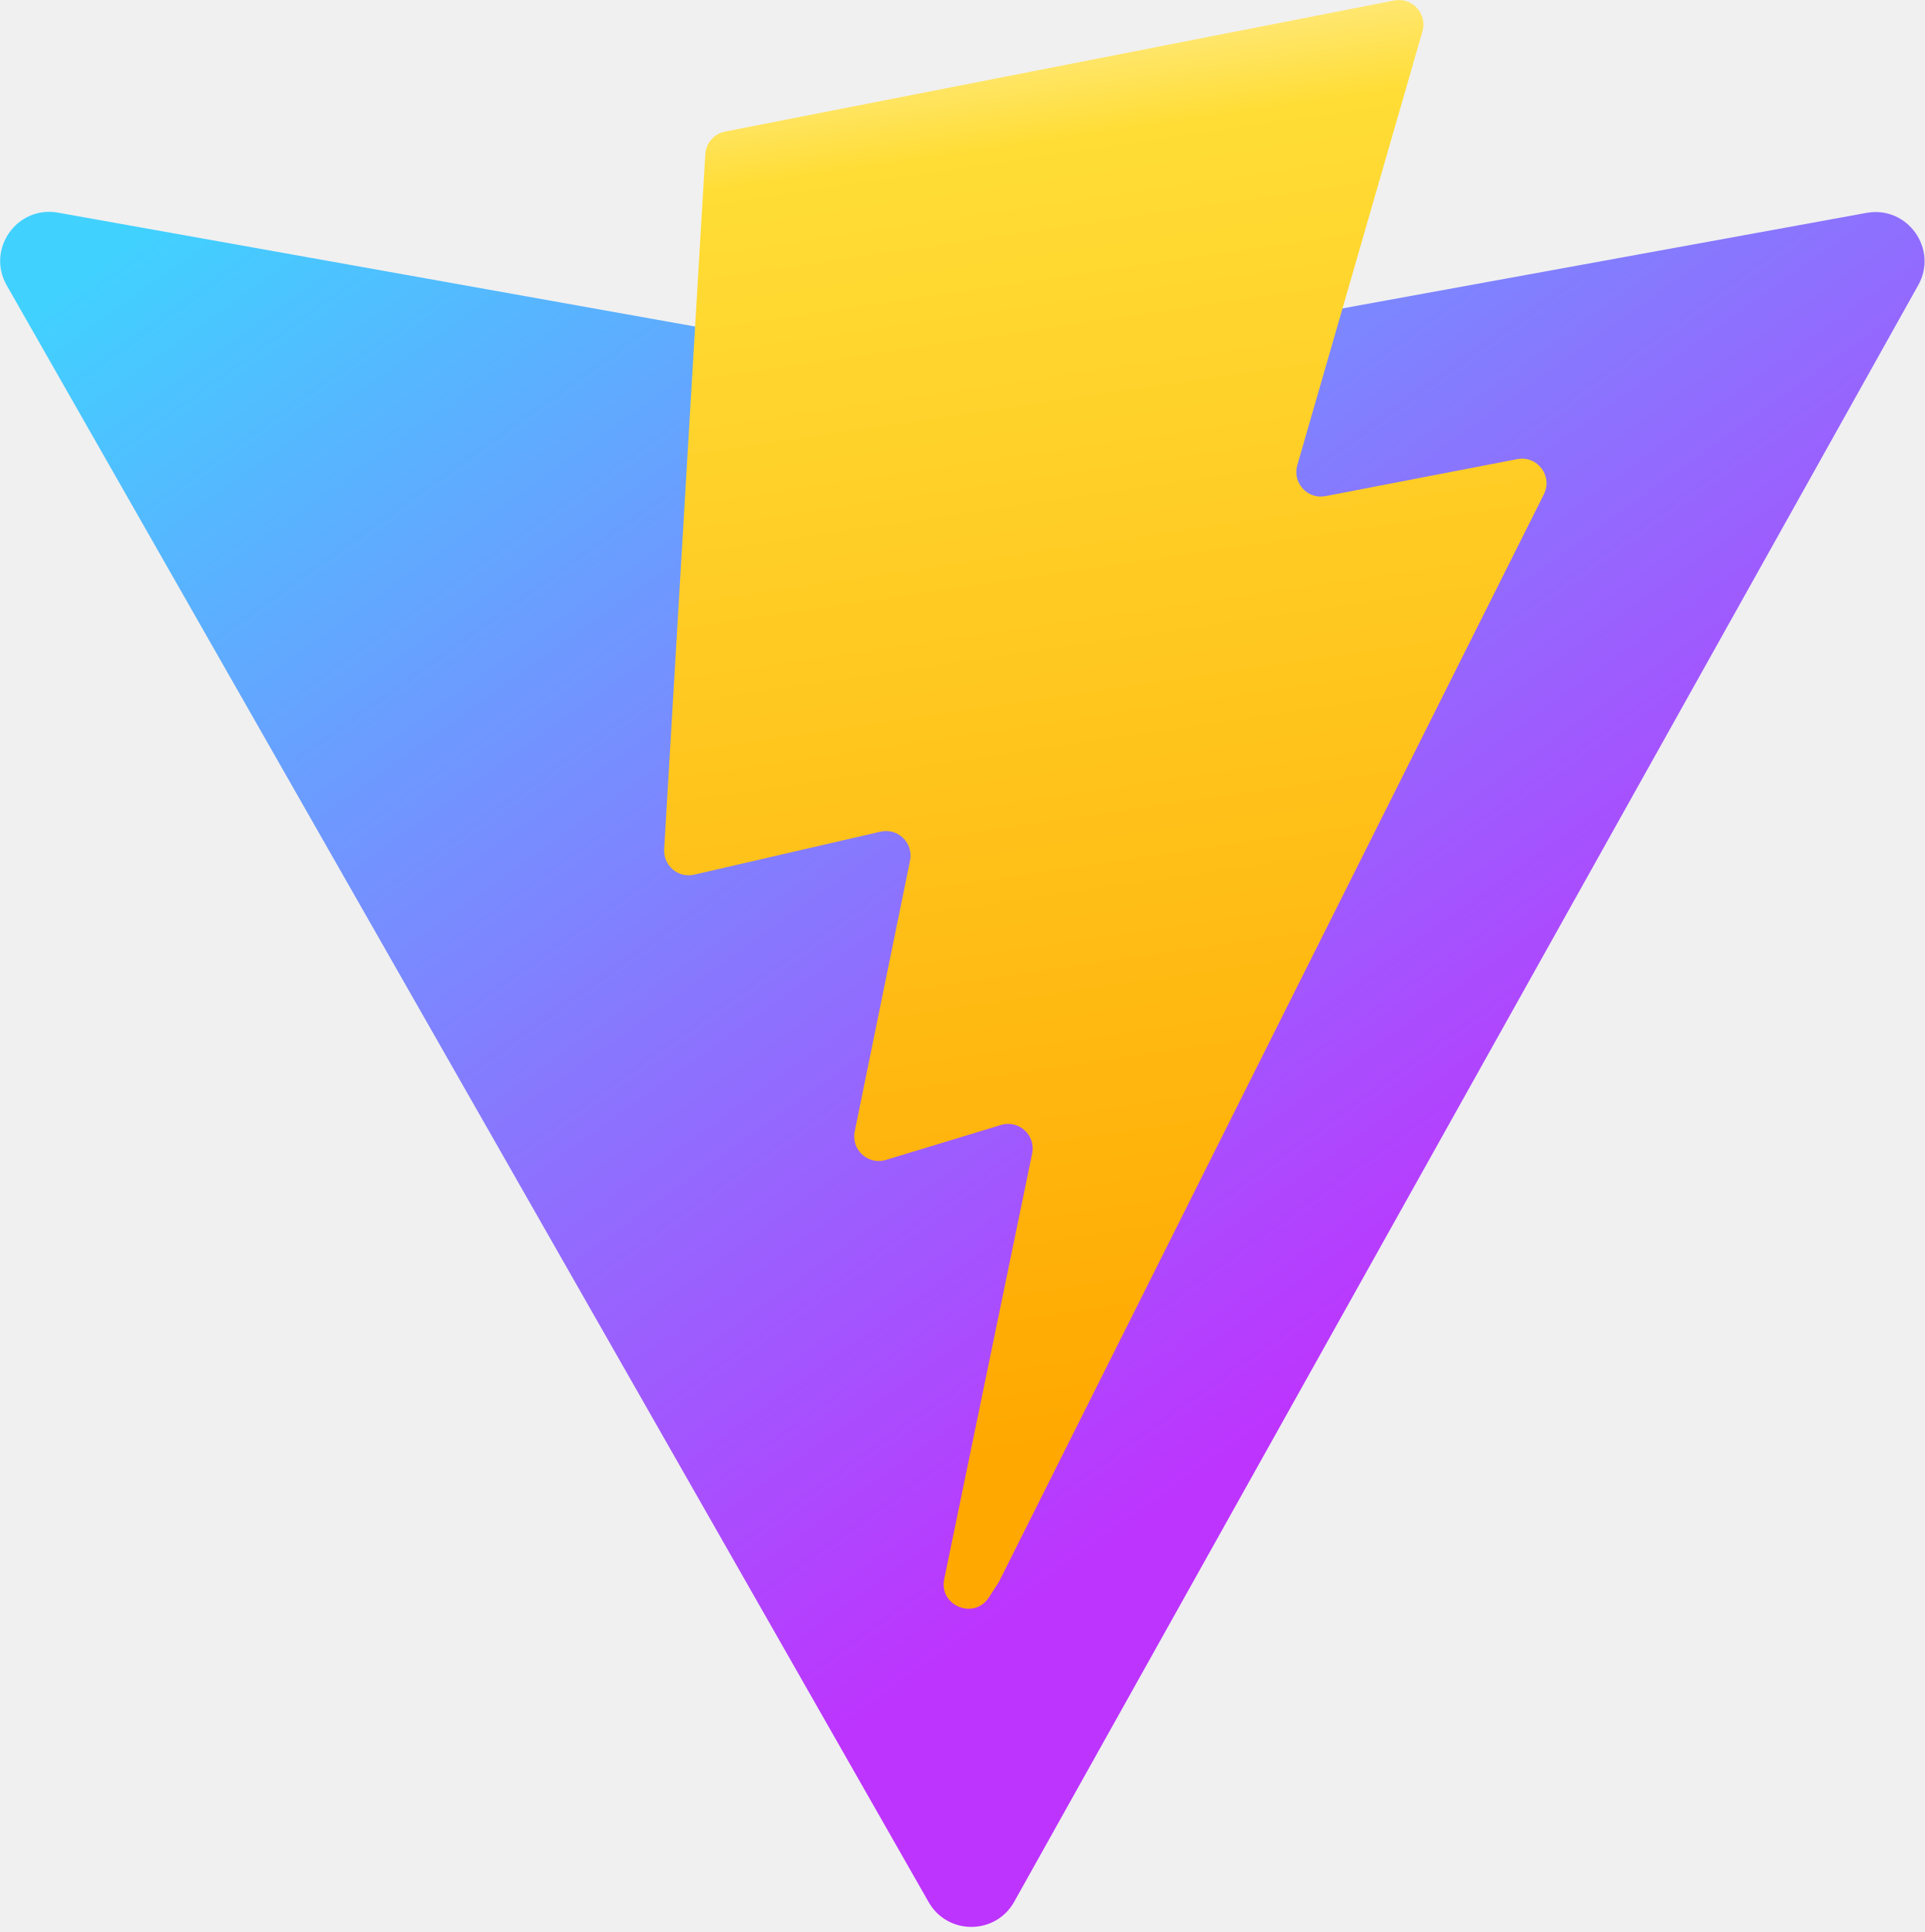
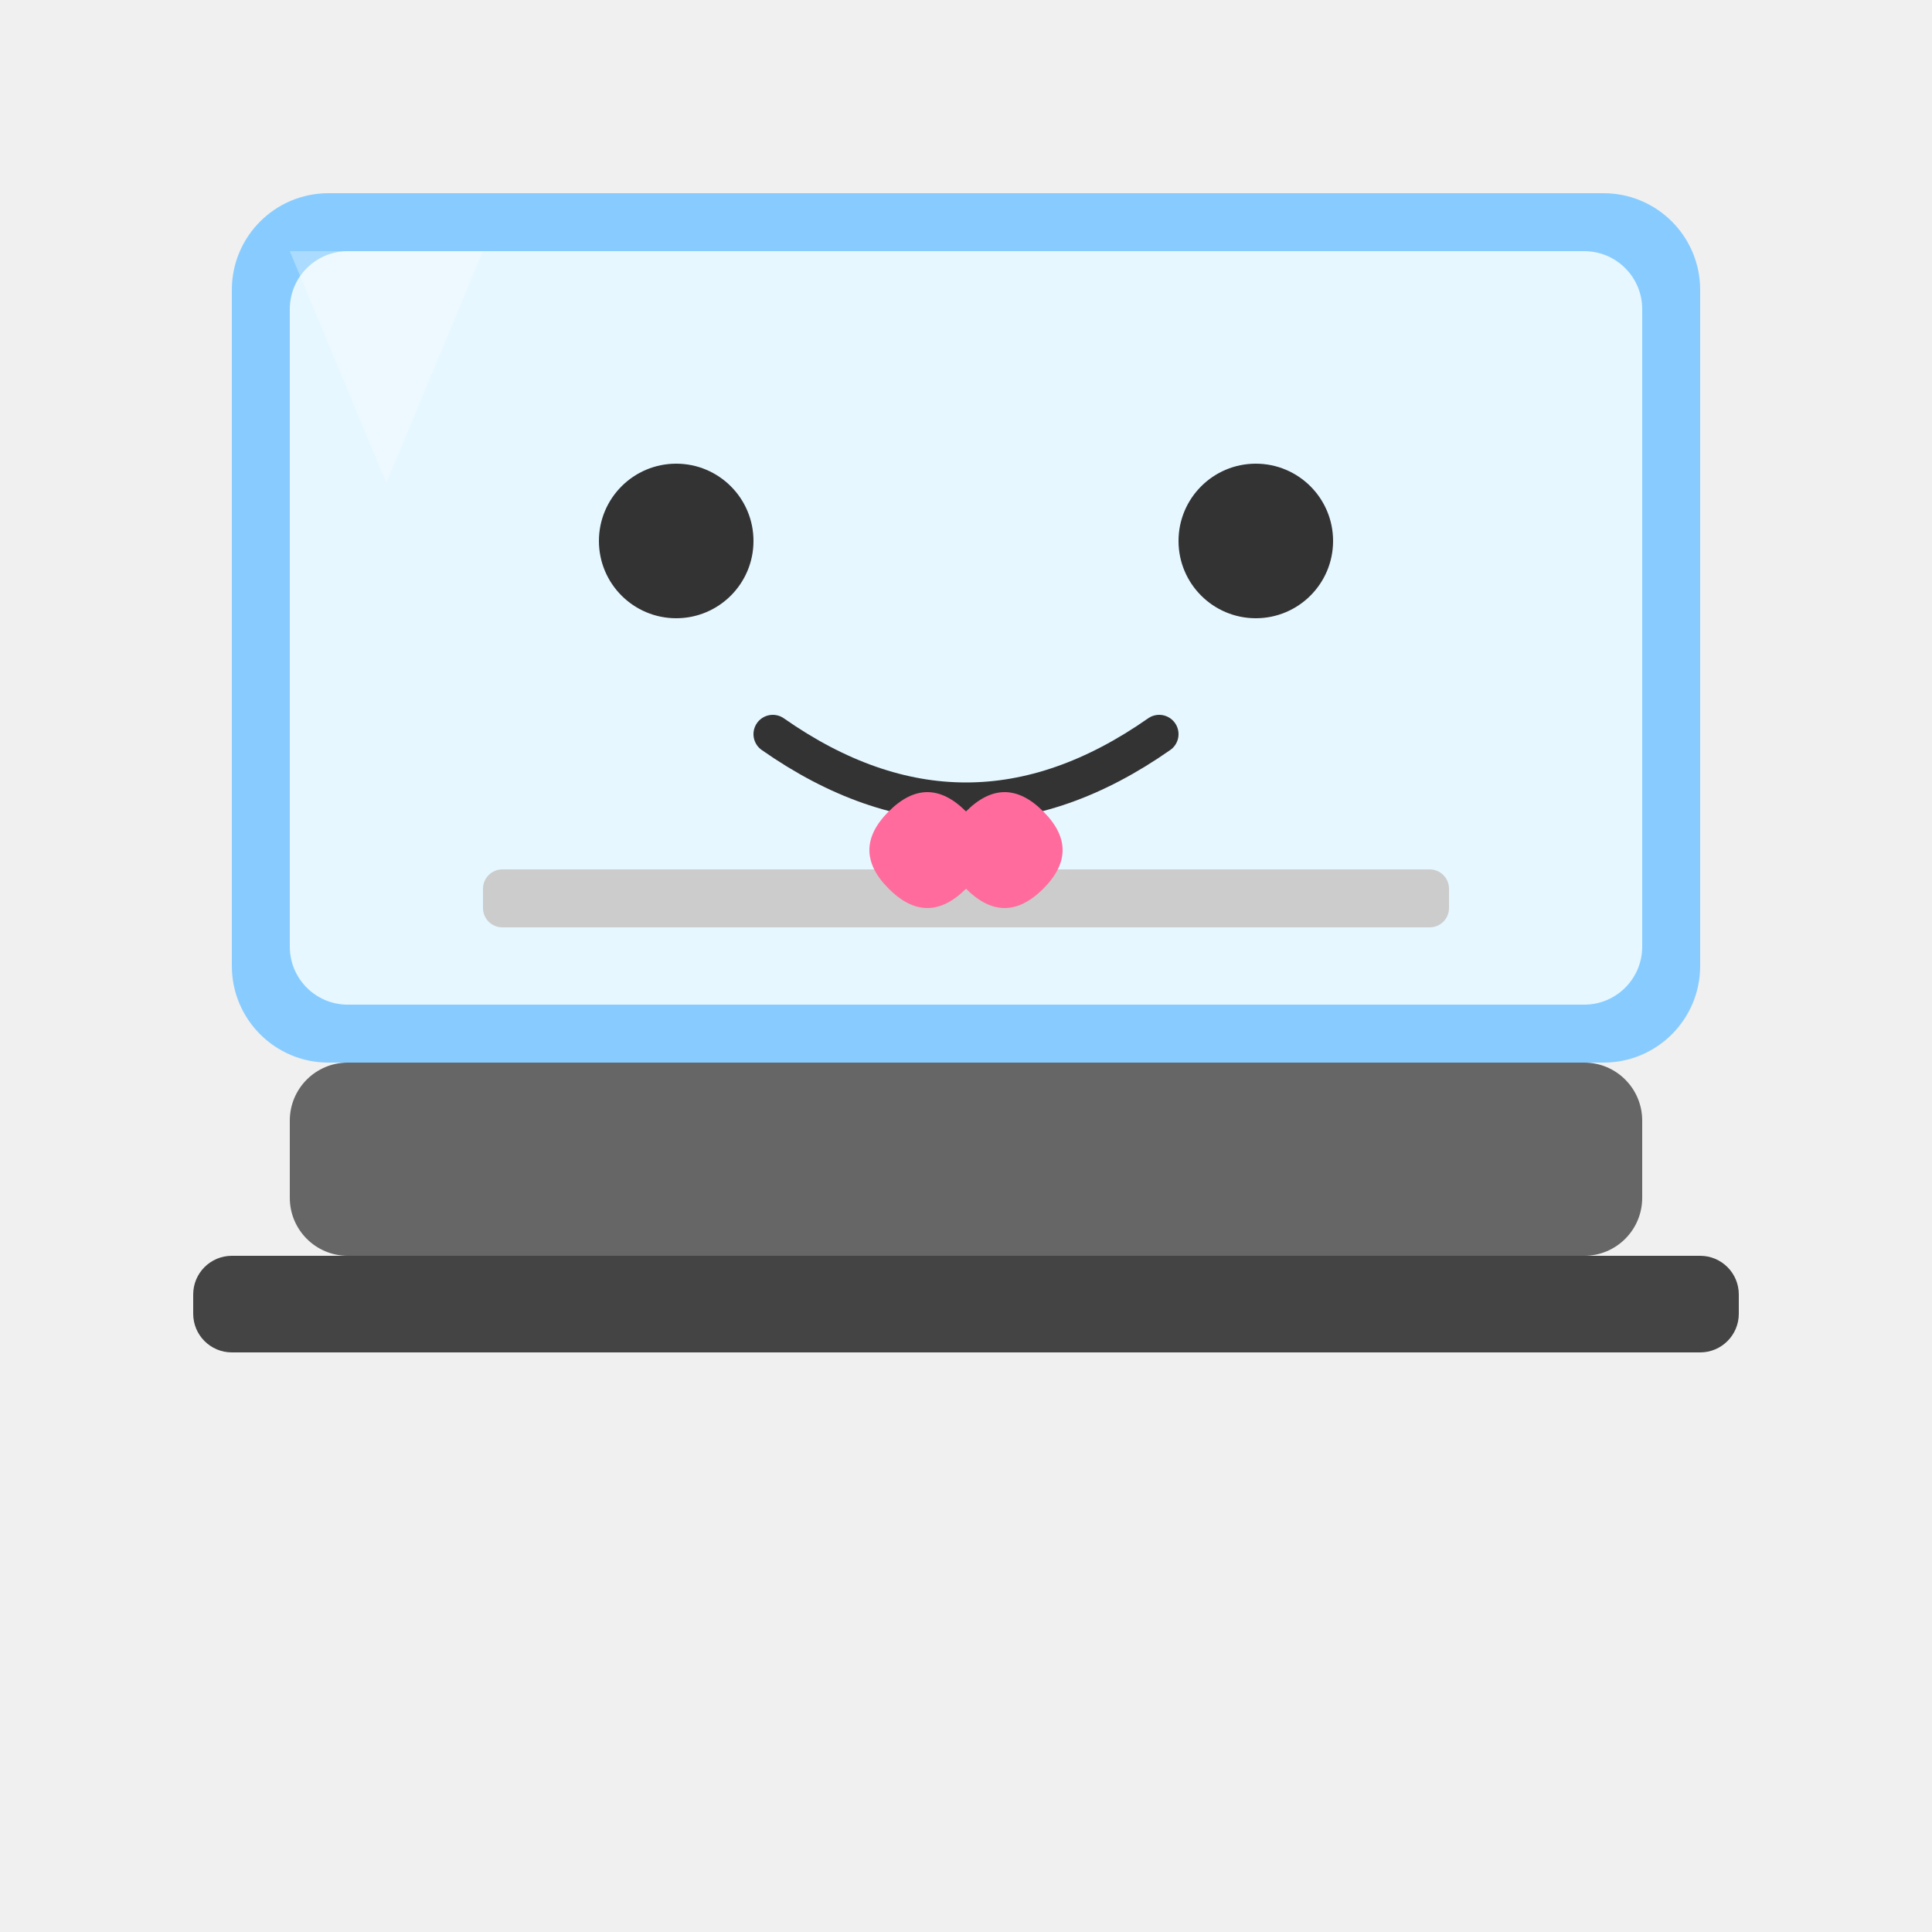
- <svg xmlns="http://www.w3.org/2000/svg" aria-hidden="true" role="img" class="iconify iconify--logos" width="31.88" height="32" preserveAspectRatio="xMidYMid meet" viewBox="0 0 256 257">
-   <defs>
-     <linearGradient id="IconifyId1813088fe1fbc01fb466" x1="-.828%" x2="57.636%" y1="7.652%" y2="78.411%">
-       <stop offset="0%" stop-color="#41D1FF" />
-       <stop offset="100%" stop-color="#BD34FE" />
-     </linearGradient>
-     <linearGradient id="IconifyId1813088fe1fbc01fb467" x1="43.376%" x2="50.316%" y1="2.242%" y2="89.03%">
-       <stop offset="0%" stop-color="#FFEA83" />
-       <stop offset="8.333%" stop-color="#FFDD35" />
-       <stop offset="100%" stop-color="#FFA800" />
-     </linearGradient>
-   </defs>
-   <path fill="url(#IconifyId1813088fe1fbc01fb466)" d="M255.153 37.938L134.897 252.976c-2.483 4.44-8.862 4.466-11.382.048L.875 37.958c-2.746-4.814 1.371-10.646 6.827-9.67l120.385 21.517a6.537 6.537 0 0 0 2.322-.004l117.867-21.483c5.438-.991 9.574 4.796 6.877 9.62Z" />
-   <path fill="url(#IconifyId1813088fe1fbc01fb467)" d="M185.432.063L96.44 17.501a3.268 3.268 0 0 0-2.634 3.014l-5.474 92.456a3.268 3.268 0 0 0 3.997 3.378l24.777-5.718c2.318-.535 4.413 1.507 3.936 3.838l-7.361 36.047c-.495 2.426 1.782 4.5 4.151 3.78l15.304-4.649c2.372-.72 4.652 1.36 4.15 3.788l-11.698 56.621c-.732 3.542 3.979 5.473 5.943 2.437l1.313-2.028l72.516-144.72c1.215-2.423-.88-5.186-3.54-4.672l-25.505 4.922c-2.396.462-4.435-1.77-3.759-4.114l16.646-57.705c.677-2.35-1.37-4.583-3.769-4.113Z" />
+ <svg xmlns="http://www.w3.org/2000/svg" viewBox="0 0 100 100" width="100" height="100">
+   <rect x="15" y="55" width="70" height="10" rx="3" fill="#666" />
+   <rect x="10" y="65" width="80" height="5" rx="2" fill="#444" />
+   <rect x="12" y="10" width="76" height="45" rx="5" fill="#88ccff" />
+   <rect x="15" y="13" width="70" height="39" rx="3" fill="#e6f7ff" />
+   <circle cx="35" cy="28" r="4" fill="#333" />
+   <circle cx="65" cy="28" r="4" fill="#333" />
+   <path d="M 40 38 Q 50 45 60 38" stroke="#333" stroke-width="2" fill="none" stroke-linecap="round" />
+   <path d="M 15 13 L 25 13 L 20 25 Z" fill="white" fill-opacity="0.3" />
+   <rect x="25" y="45" width="50" height="3" rx="1" fill="#ccc" />
+   <path d="M 50 42 Q 52 40 54 42 Q 56 44 54 46 Q 52 48 50 46 Q 48 48 46 46 Q 44 44 46 42 Q 48 40 50 42 Z" fill="#ff6b9d" />
</svg>
